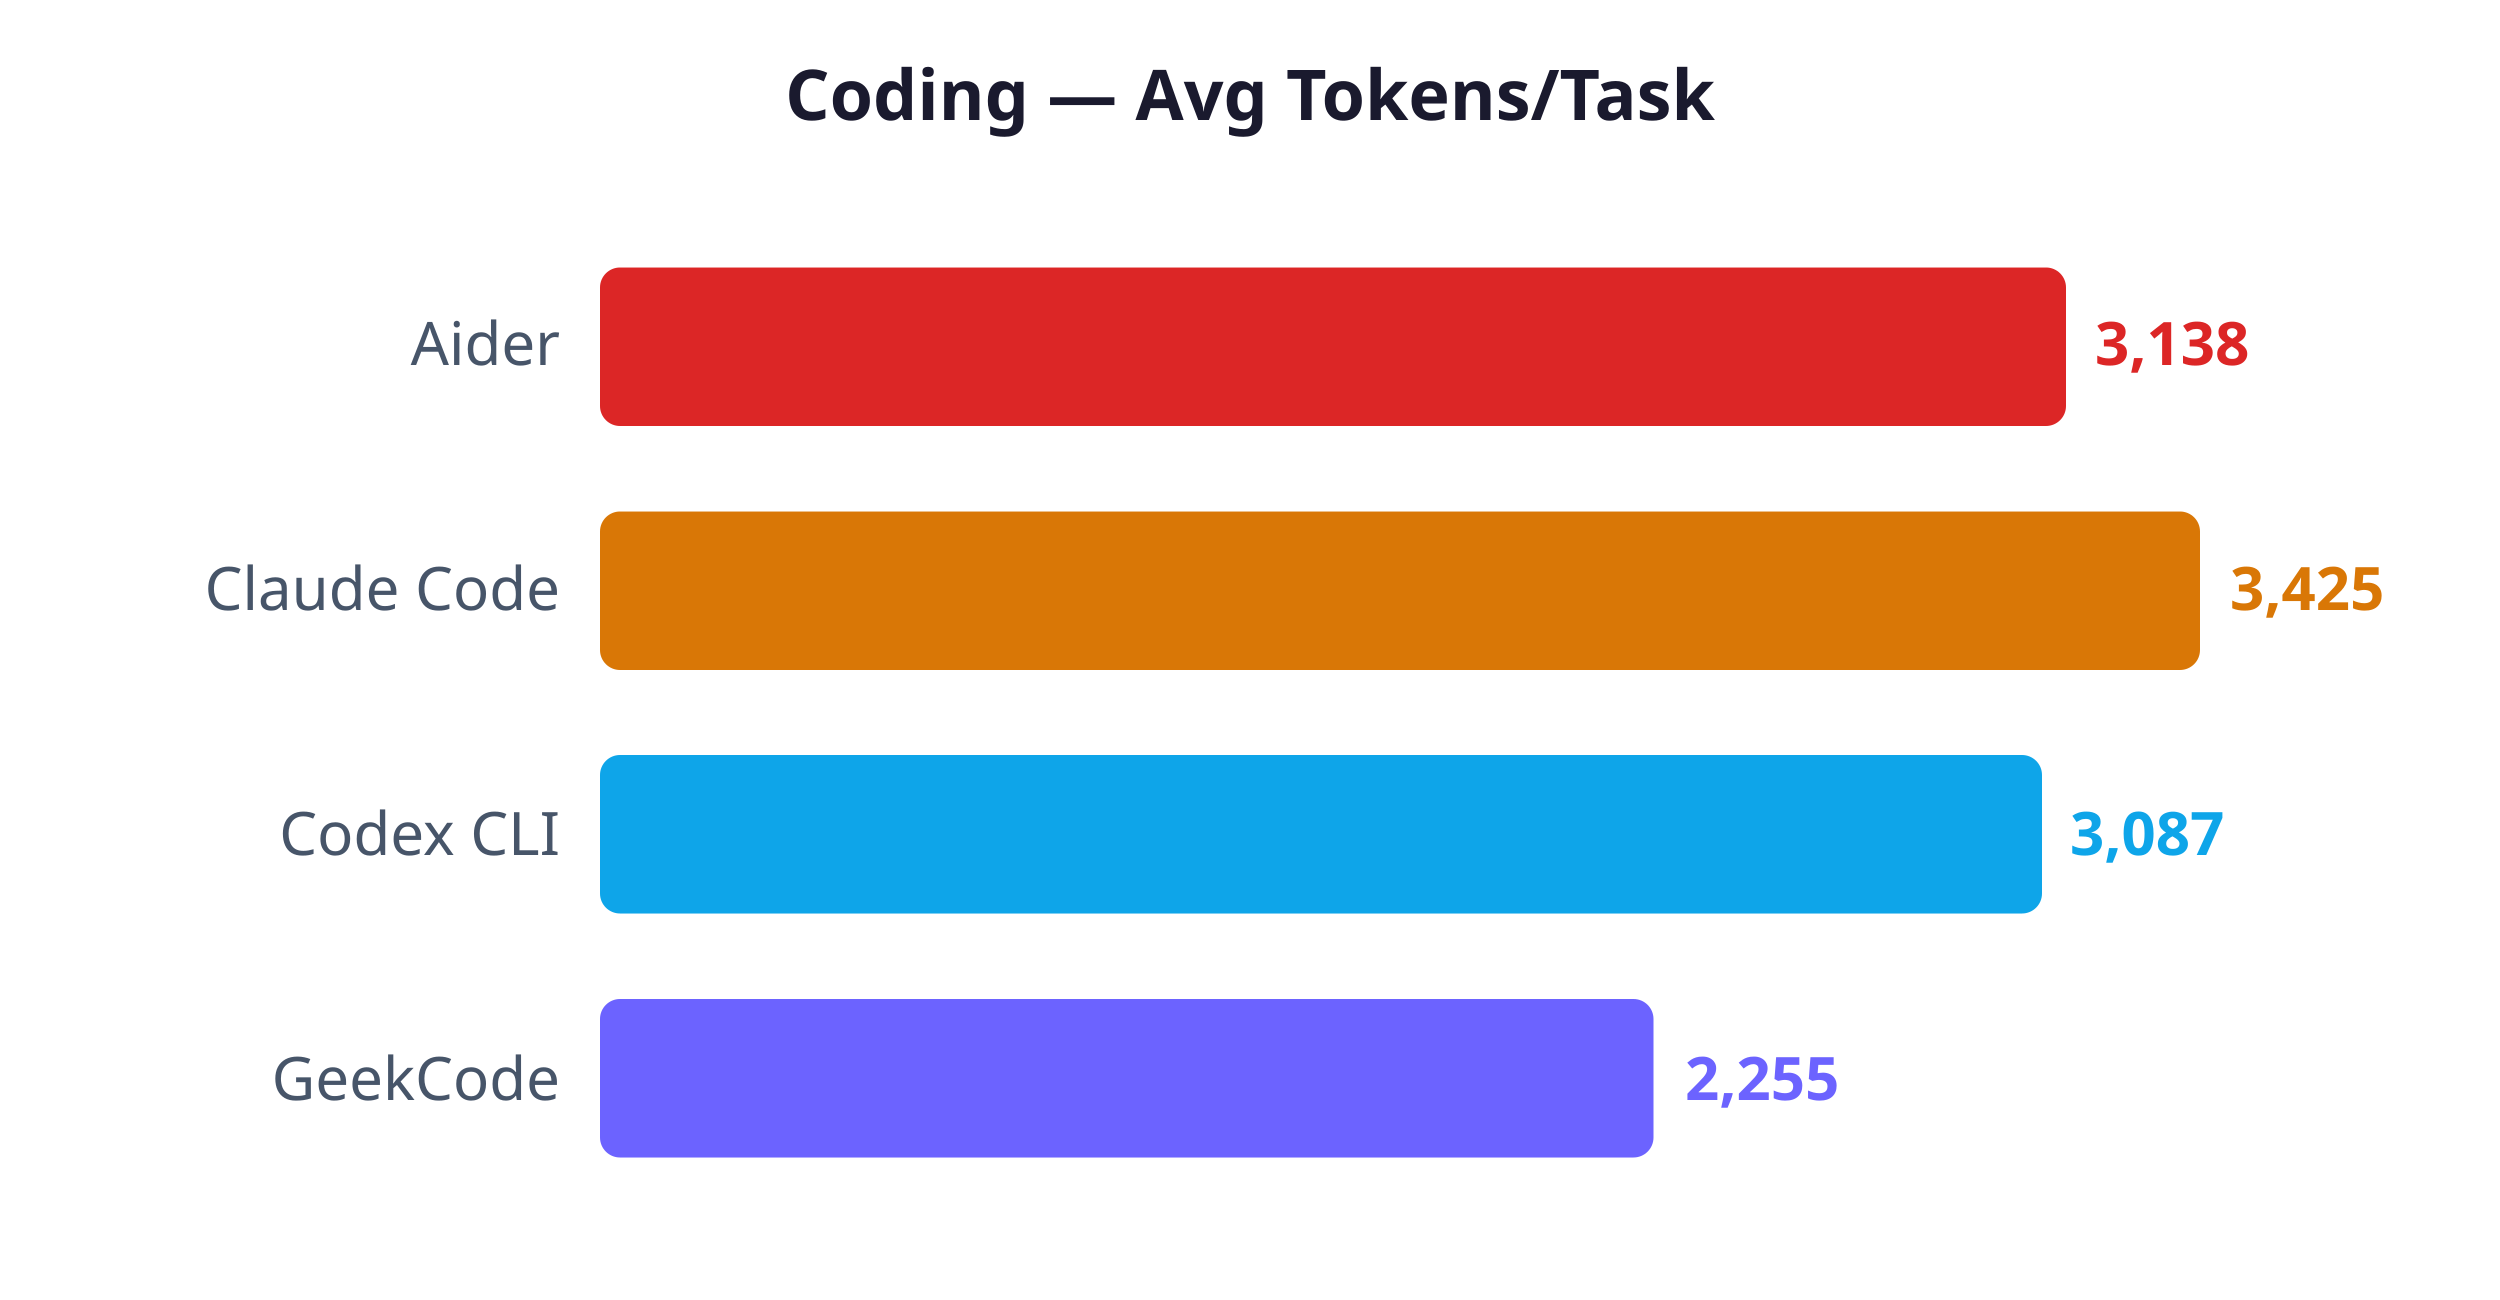
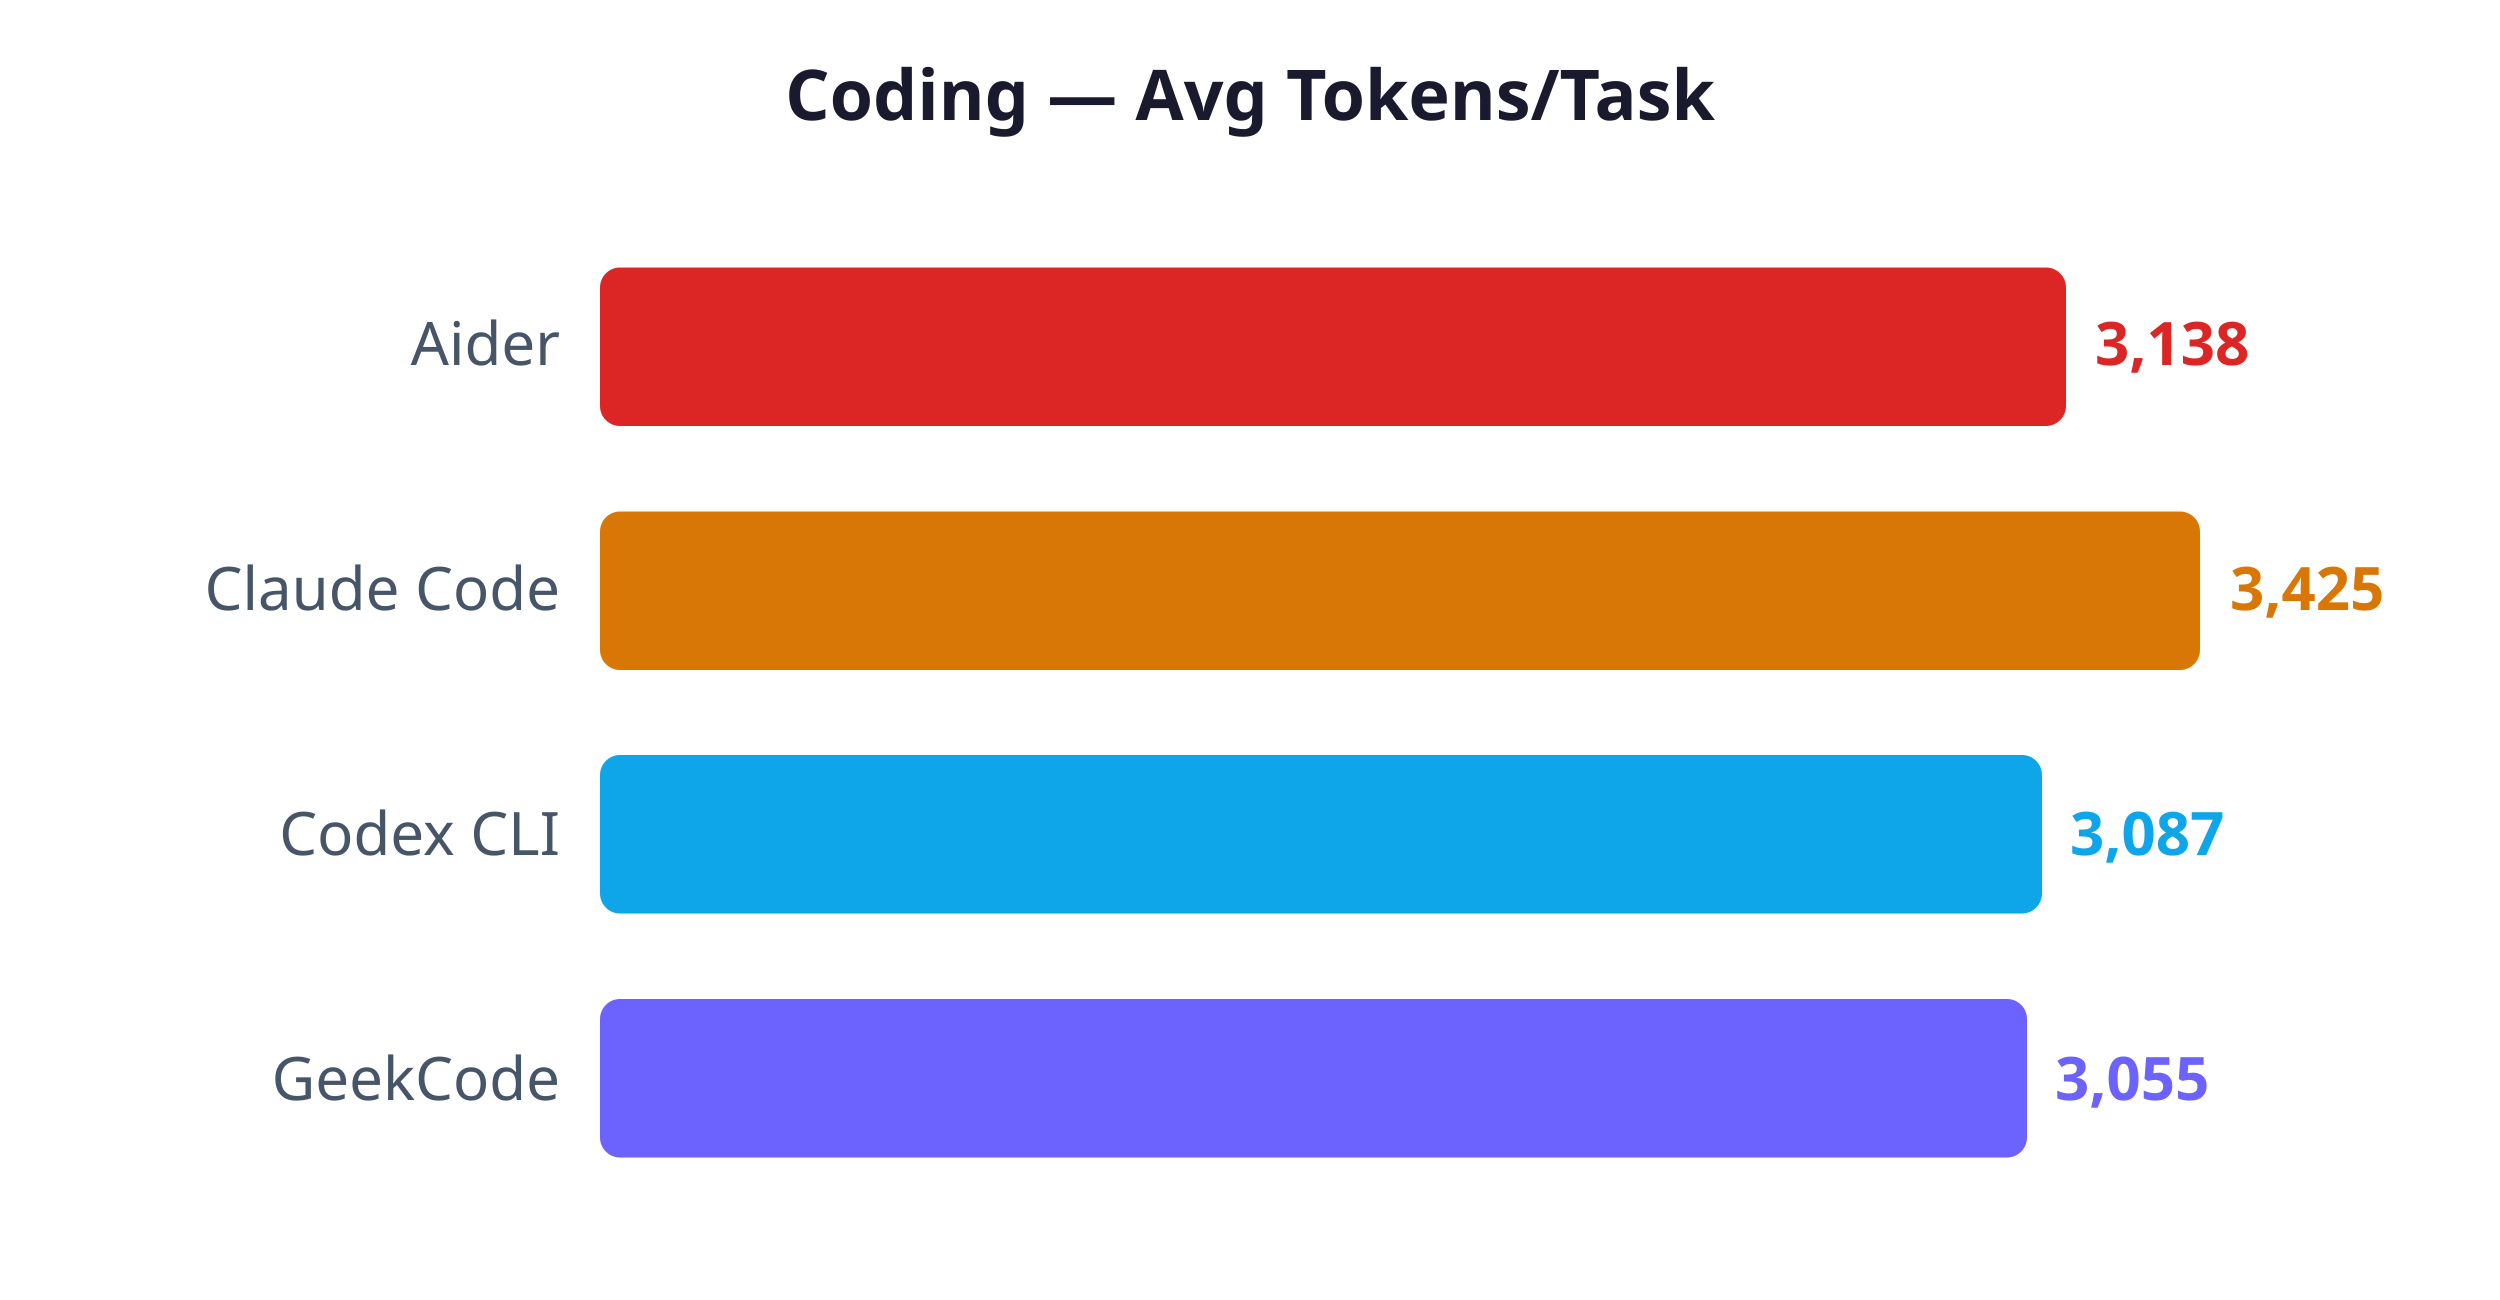
<svg xmlns="http://www.w3.org/2000/svg" viewBox="0 0 500 260" width="500" height="260" style="font-family:system-ui,sans-serif;background:#fff">
  <text x="250.0" y="24" text-anchor="middle" font-size="14" font-weight="bold" fill="#1a1a2e">Coding — Avg Tokens/Task</text>
  <text x="112" y="73" text-anchor="end" font-size="12" fill="#475569">Aider</text>
  <rect x="120" y="53.5" width="293.2" height="31.7" rx="4" fill="#DC2626" />
  <text x="419" y="73" font-size="12" font-weight="bold" fill="#DC2626">3,138</text>
  <text x="112" y="122" text-anchor="end" font-size="12" fill="#475569">Claude Code</text>
  <rect x="120" y="102.3" width="320.0" height="31.7" rx="4" fill="#D97706" />
  <text x="446" y="122" font-size="12" font-weight="bold" fill="#D97706">3,425</text>
  <text x="112" y="171" text-anchor="end" font-size="12" fill="#475569">Codex CLI</text>
  <rect x="120" y="151.0" width="288.4" height="31.7" rx="4" fill="#0EA5E9" />
  <text x="414" y="171" font-size="12" font-weight="bold" fill="#0EA5E9">3,087</text>
  <text x="112" y="220" text-anchor="end" font-size="12" fill="#475569">GeekCode</text>
-   <rect x="120" y="199.8" width="210.7" height="31.7" rx="4" fill="#6C63FF" />
-   <text x="337" y="220" font-size="12" font-weight="bold" fill="#6C63FF">2,255</text>
+   <rect x="120" y="199.8" width="285.4" height="31.7" rx="4" fill="#6C63FF" />
+   <text x="411" y="220" font-size="12" font-weight="bold" fill="#6C63FF">3,055</text>
</svg>
